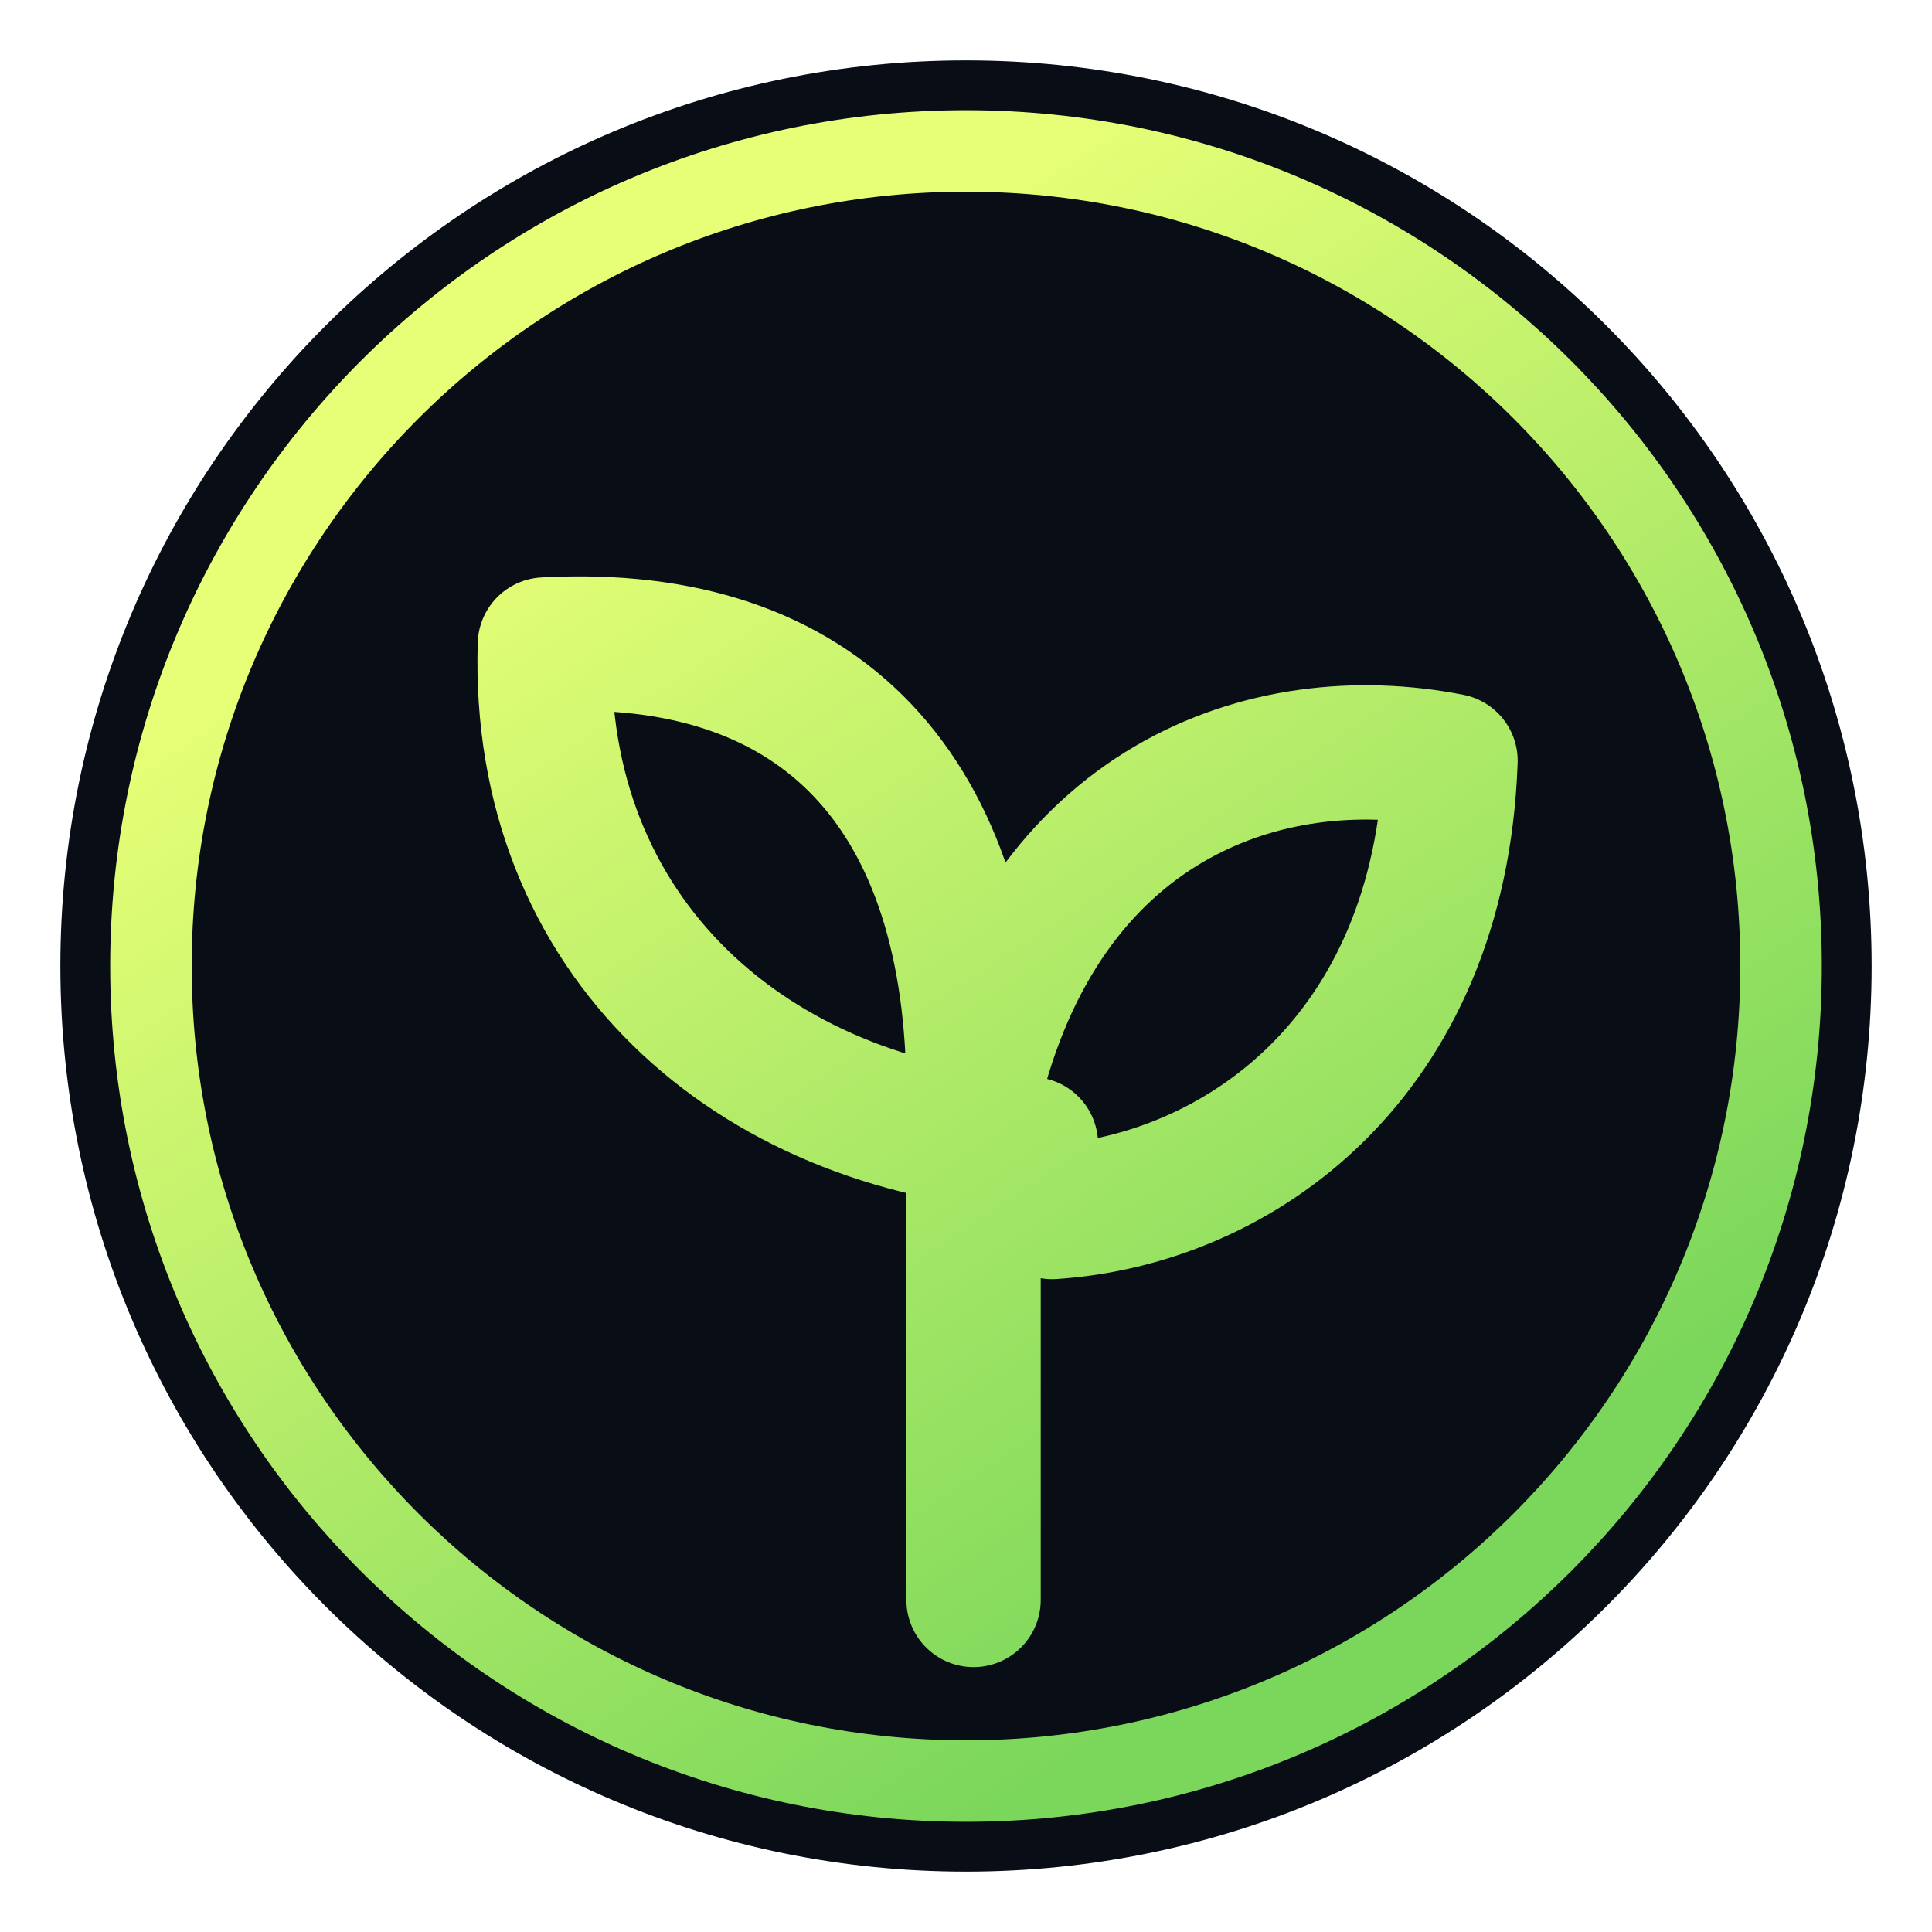
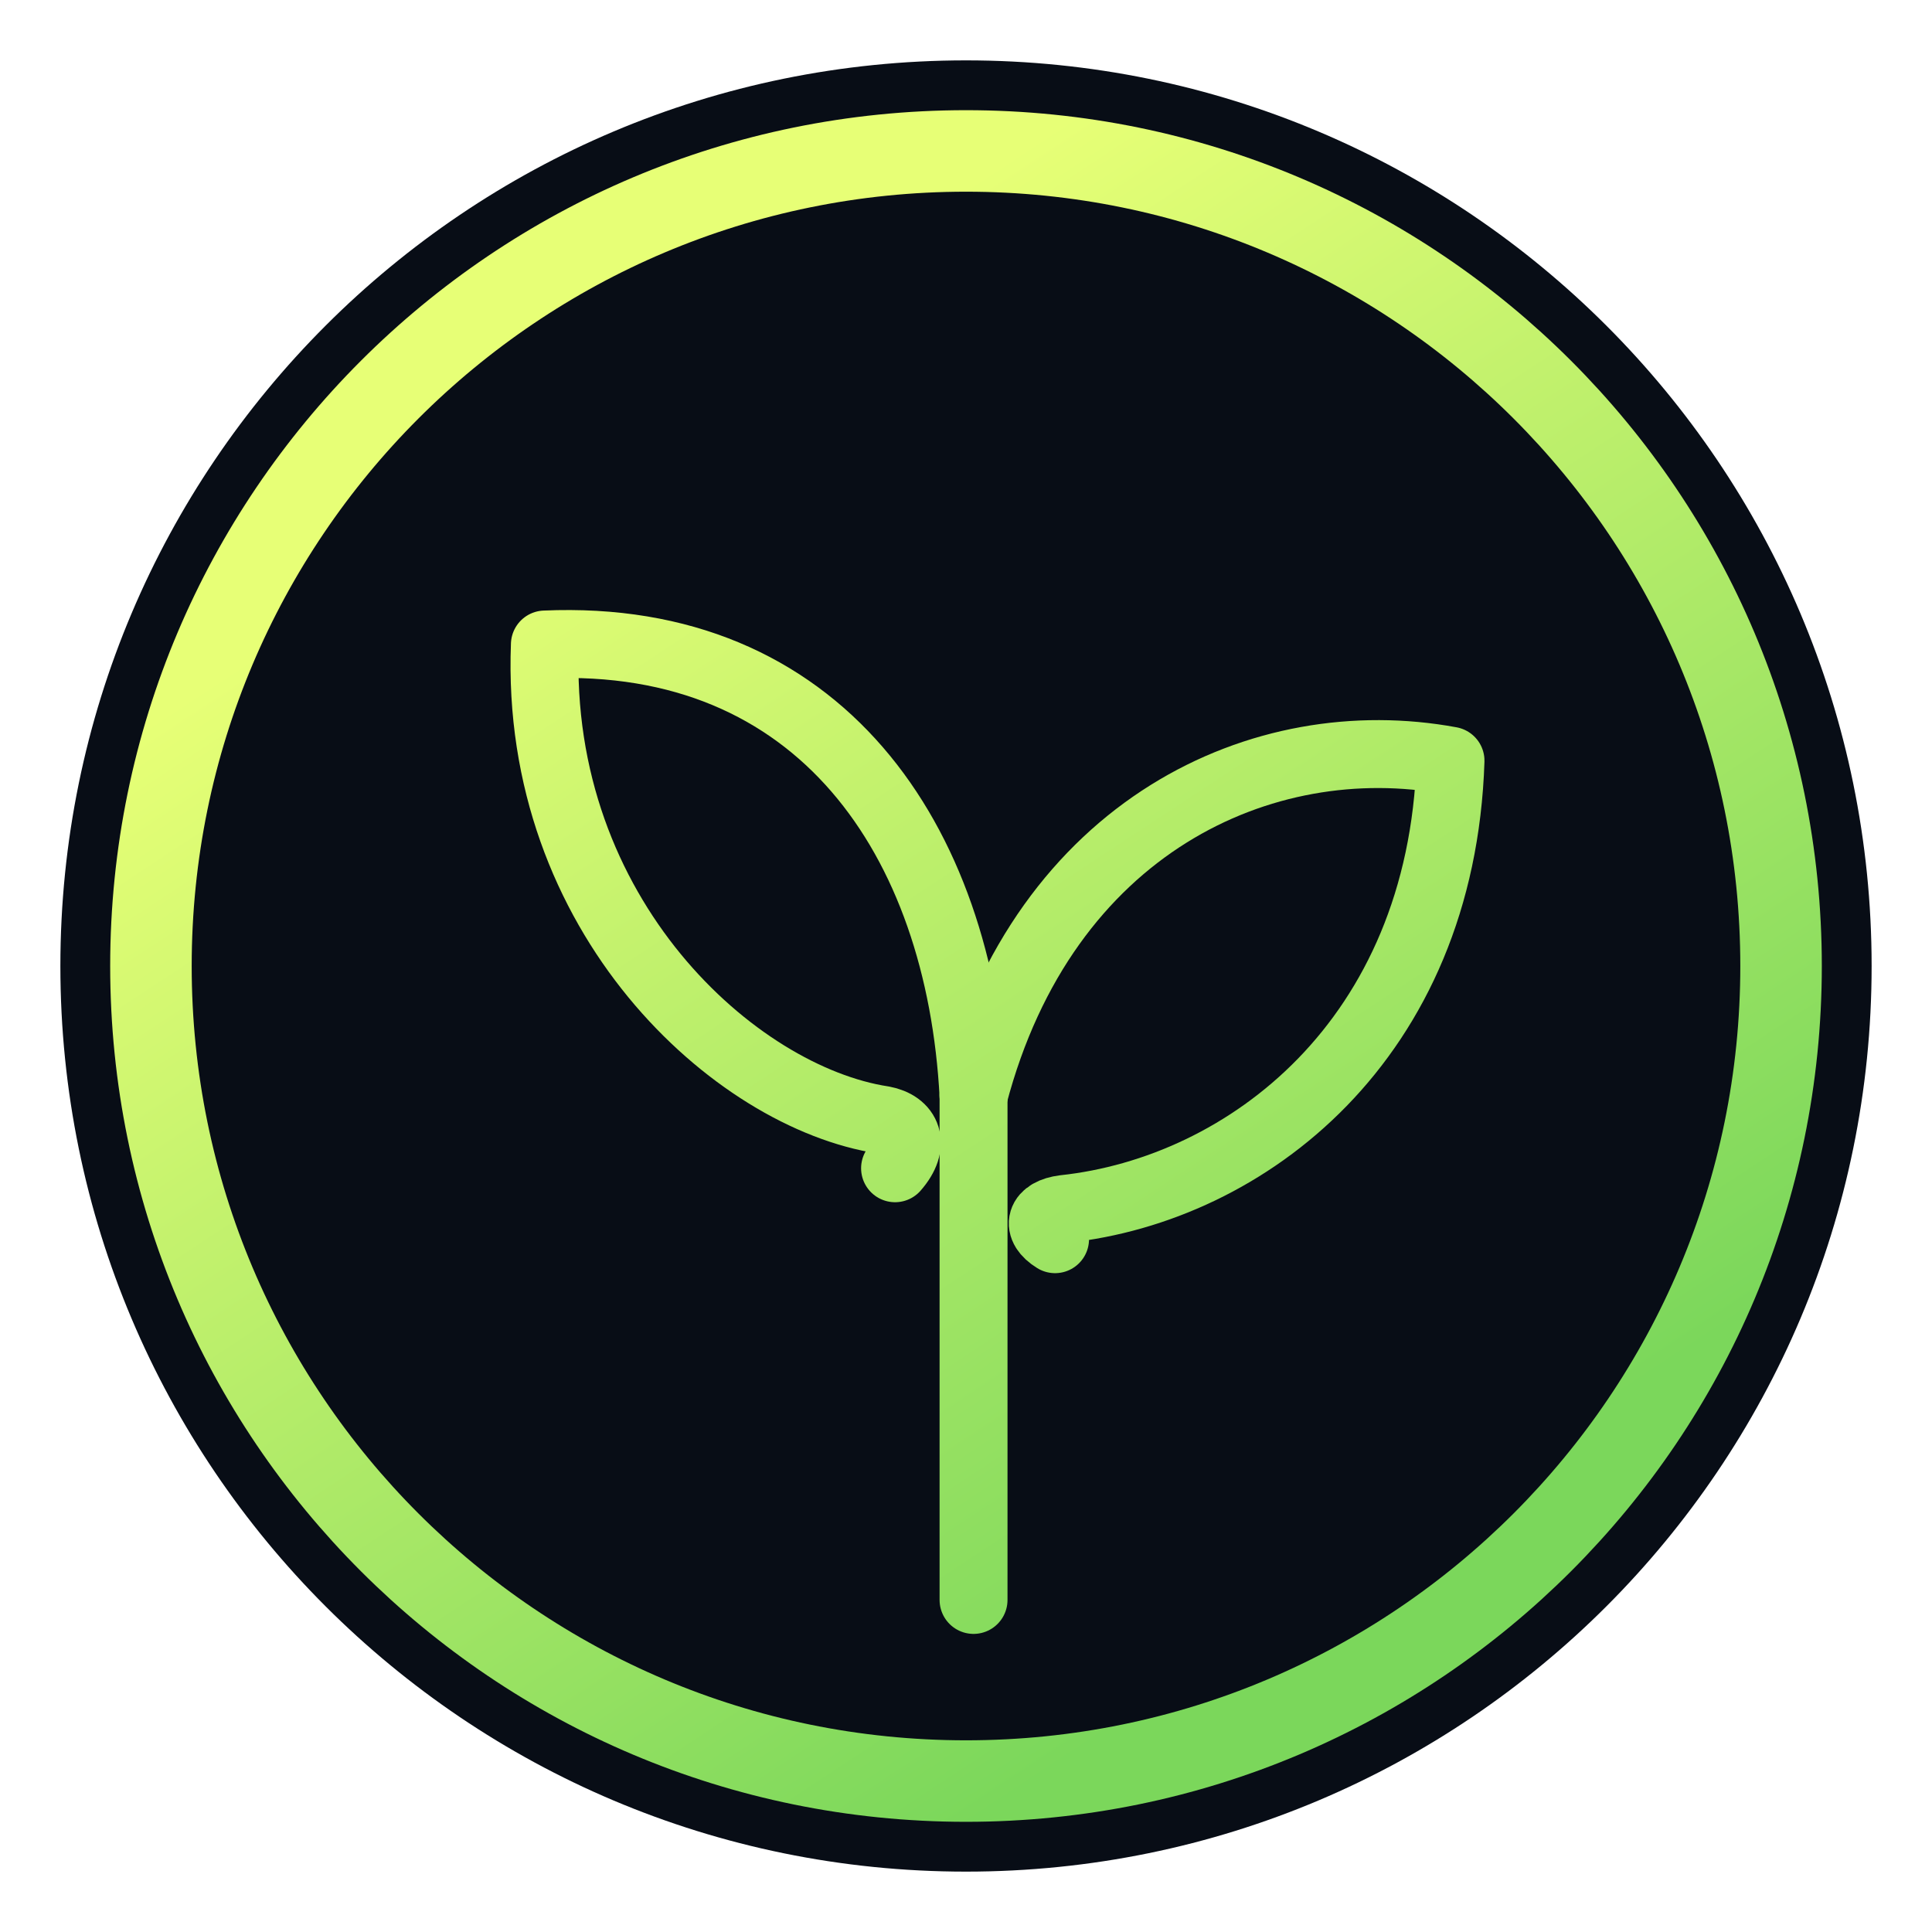
<svg xmlns="http://www.w3.org/2000/svg" width="64" height="64" viewBox="0 0 64 64" fill="none">
  <defs>
    <linearGradient id="sproutMarkLime" x1="20" y1="14" x2="45" y2="52" gradientUnits="userSpaceOnUse">
      <stop stop-color="#E7FF76" />
      <stop offset="1" stop-color="#7BD75B" />
    </linearGradient>
  </defs>
  <circle cx="32" cy="32" r="30" fill="#080D16" />
  <circle cx="32" cy="32" r="27" stroke="url(#sproutMarkLime)" stroke-width="2.7" />
-   <path d="M32.25 53V36.25C32.25 26.25 27.2 20.85 18.05 21.35C17.75 31.05 24.9 37.3 34.15 37.9" stroke="url(#sproutMarkLime)" stroke-width="4.45" stroke-linecap="round" stroke-linejoin="round" />
-   <path d="M32.25 36.25C34.55 26.55 41.95 24 48.05 25.2C47.7 35.05 41 39.75 34.85 40.15" stroke="url(#sproutMarkLime)" stroke-width="4.45" stroke-linecap="round" stroke-linejoin="round" />
+   <path d="M32.25 53V36.3" stroke="url(#sproutMarkLime)" stroke-width="2.25" stroke-linecap="round" />
+   <path d="M32.25 36.3C31.8 27.8 27.15 20.95 18.05 21.35C17.7 30.35 24.35 36.35 29.25 37.1C30.05 37.25 30.35 37.9 29.65 38.7" stroke="url(#sproutMarkLime)" stroke-width="2.25" stroke-linecap="round" stroke-linejoin="round" />
+   <path d="M32.25 36.3C34.6 27.35 41.85 24.05 48.05 25.2C47.75 34.45 41.3 39.4 35.25 40.05C34.45 40.15 34.3 40.65 34.95 41.05" stroke="url(#sproutMarkLime)" stroke-width="2.25" stroke-linecap="round" stroke-linejoin="round" />
</svg>
